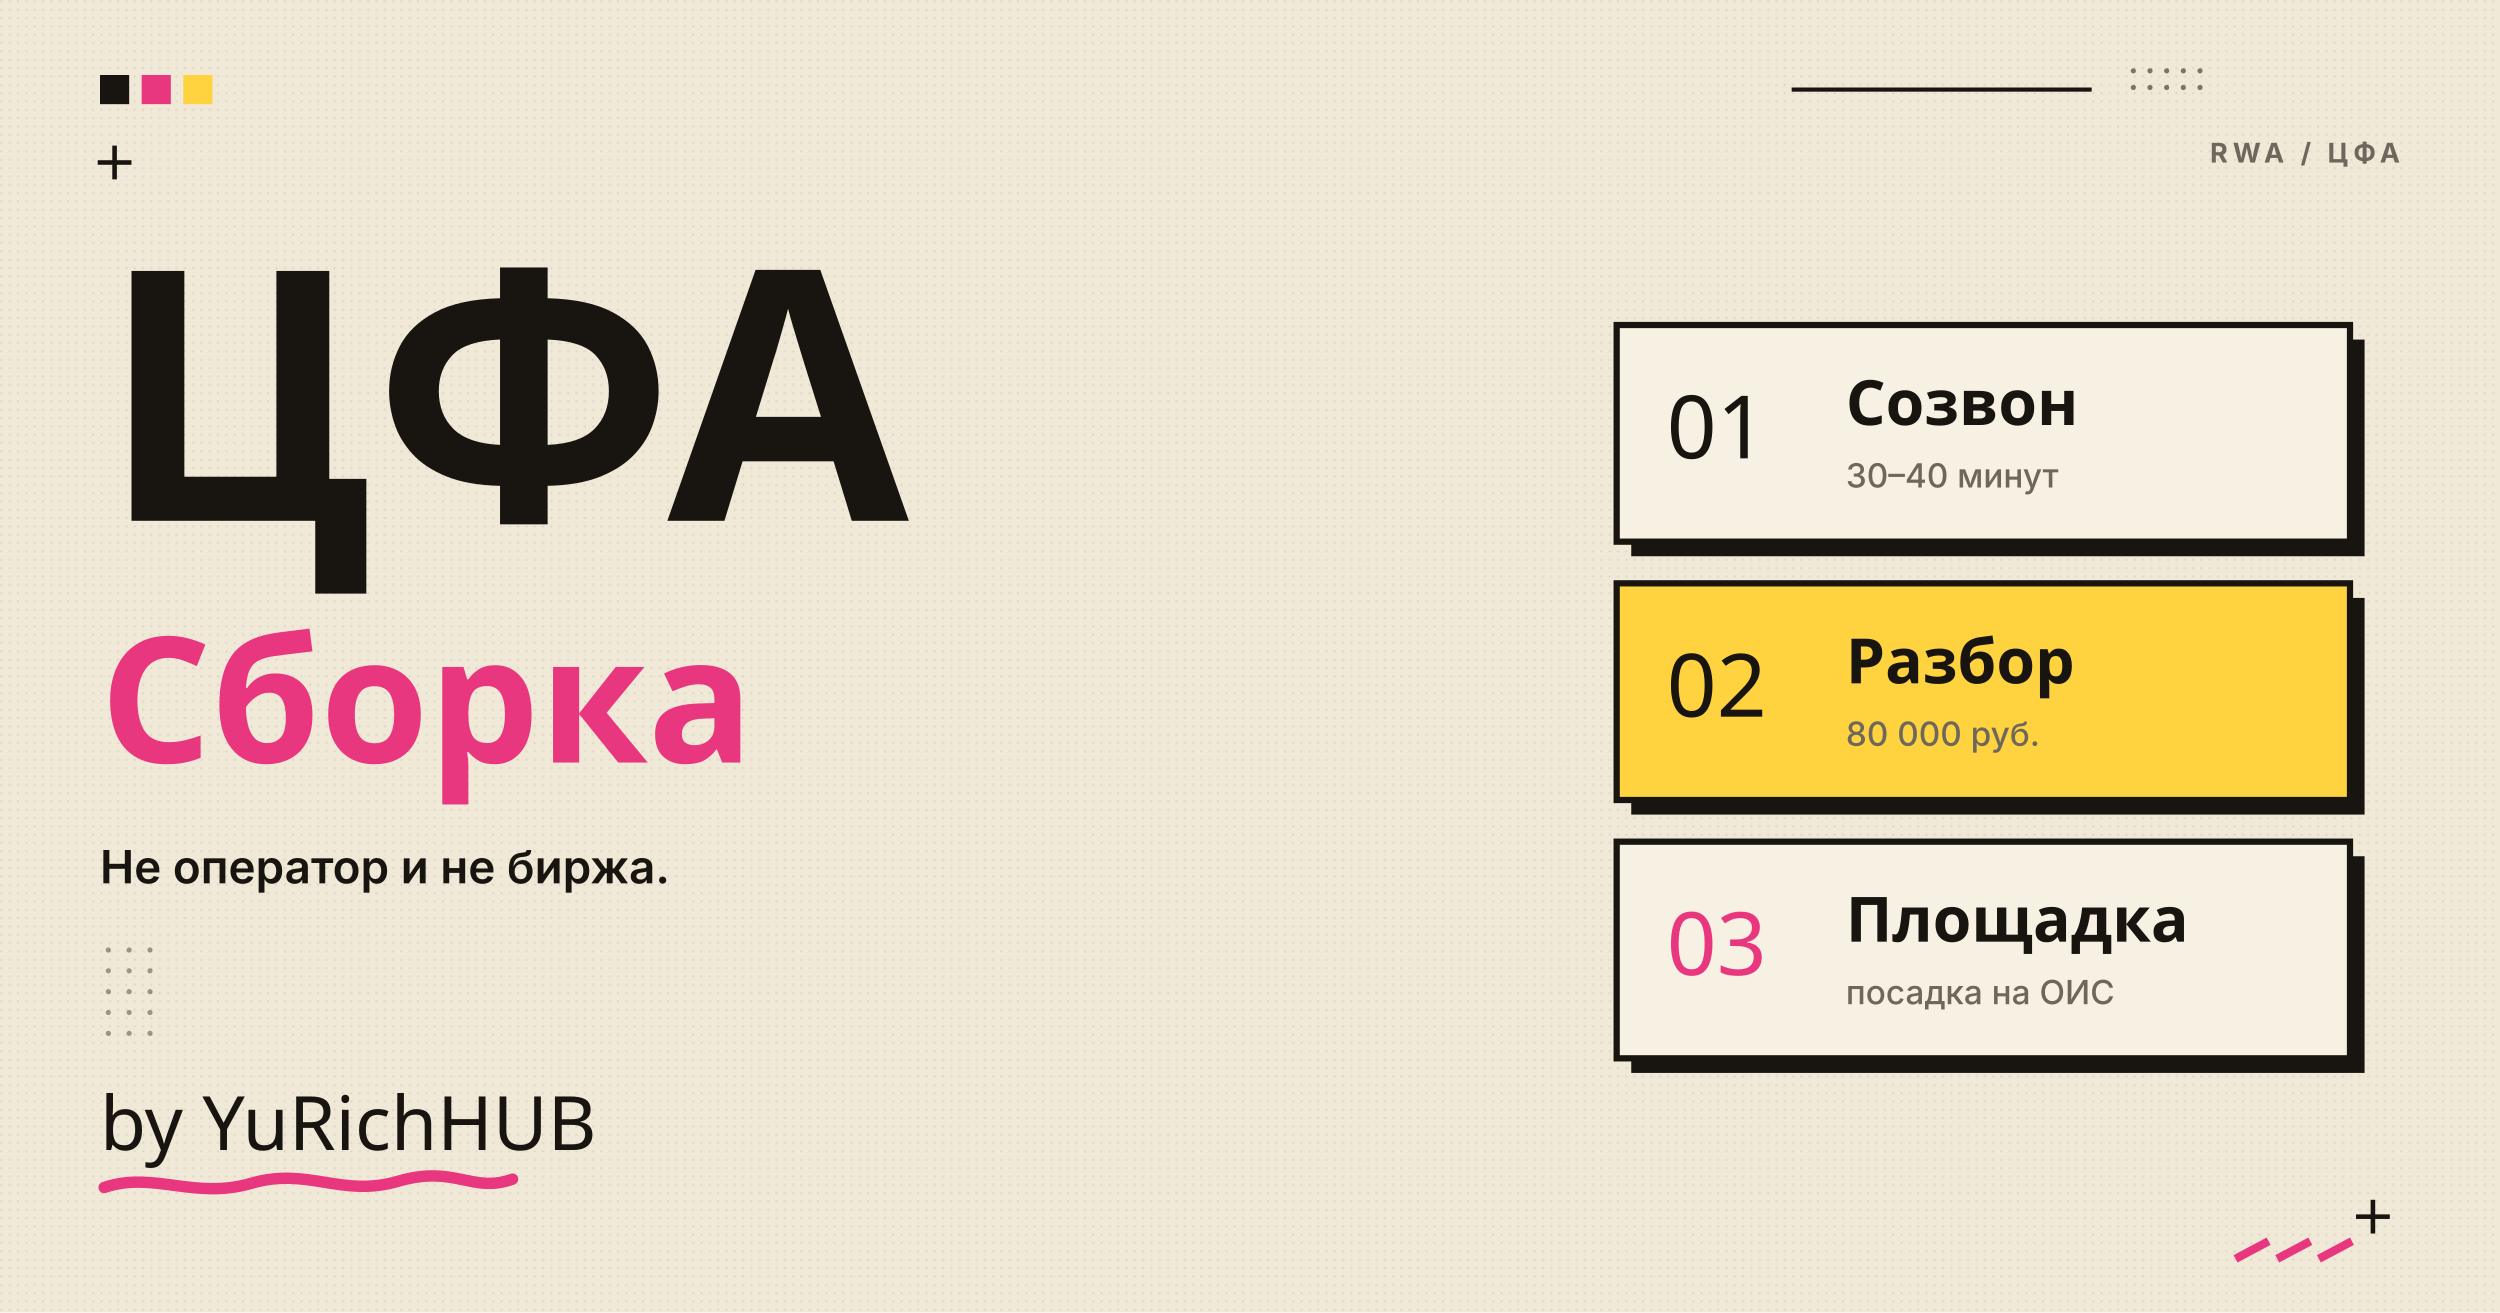
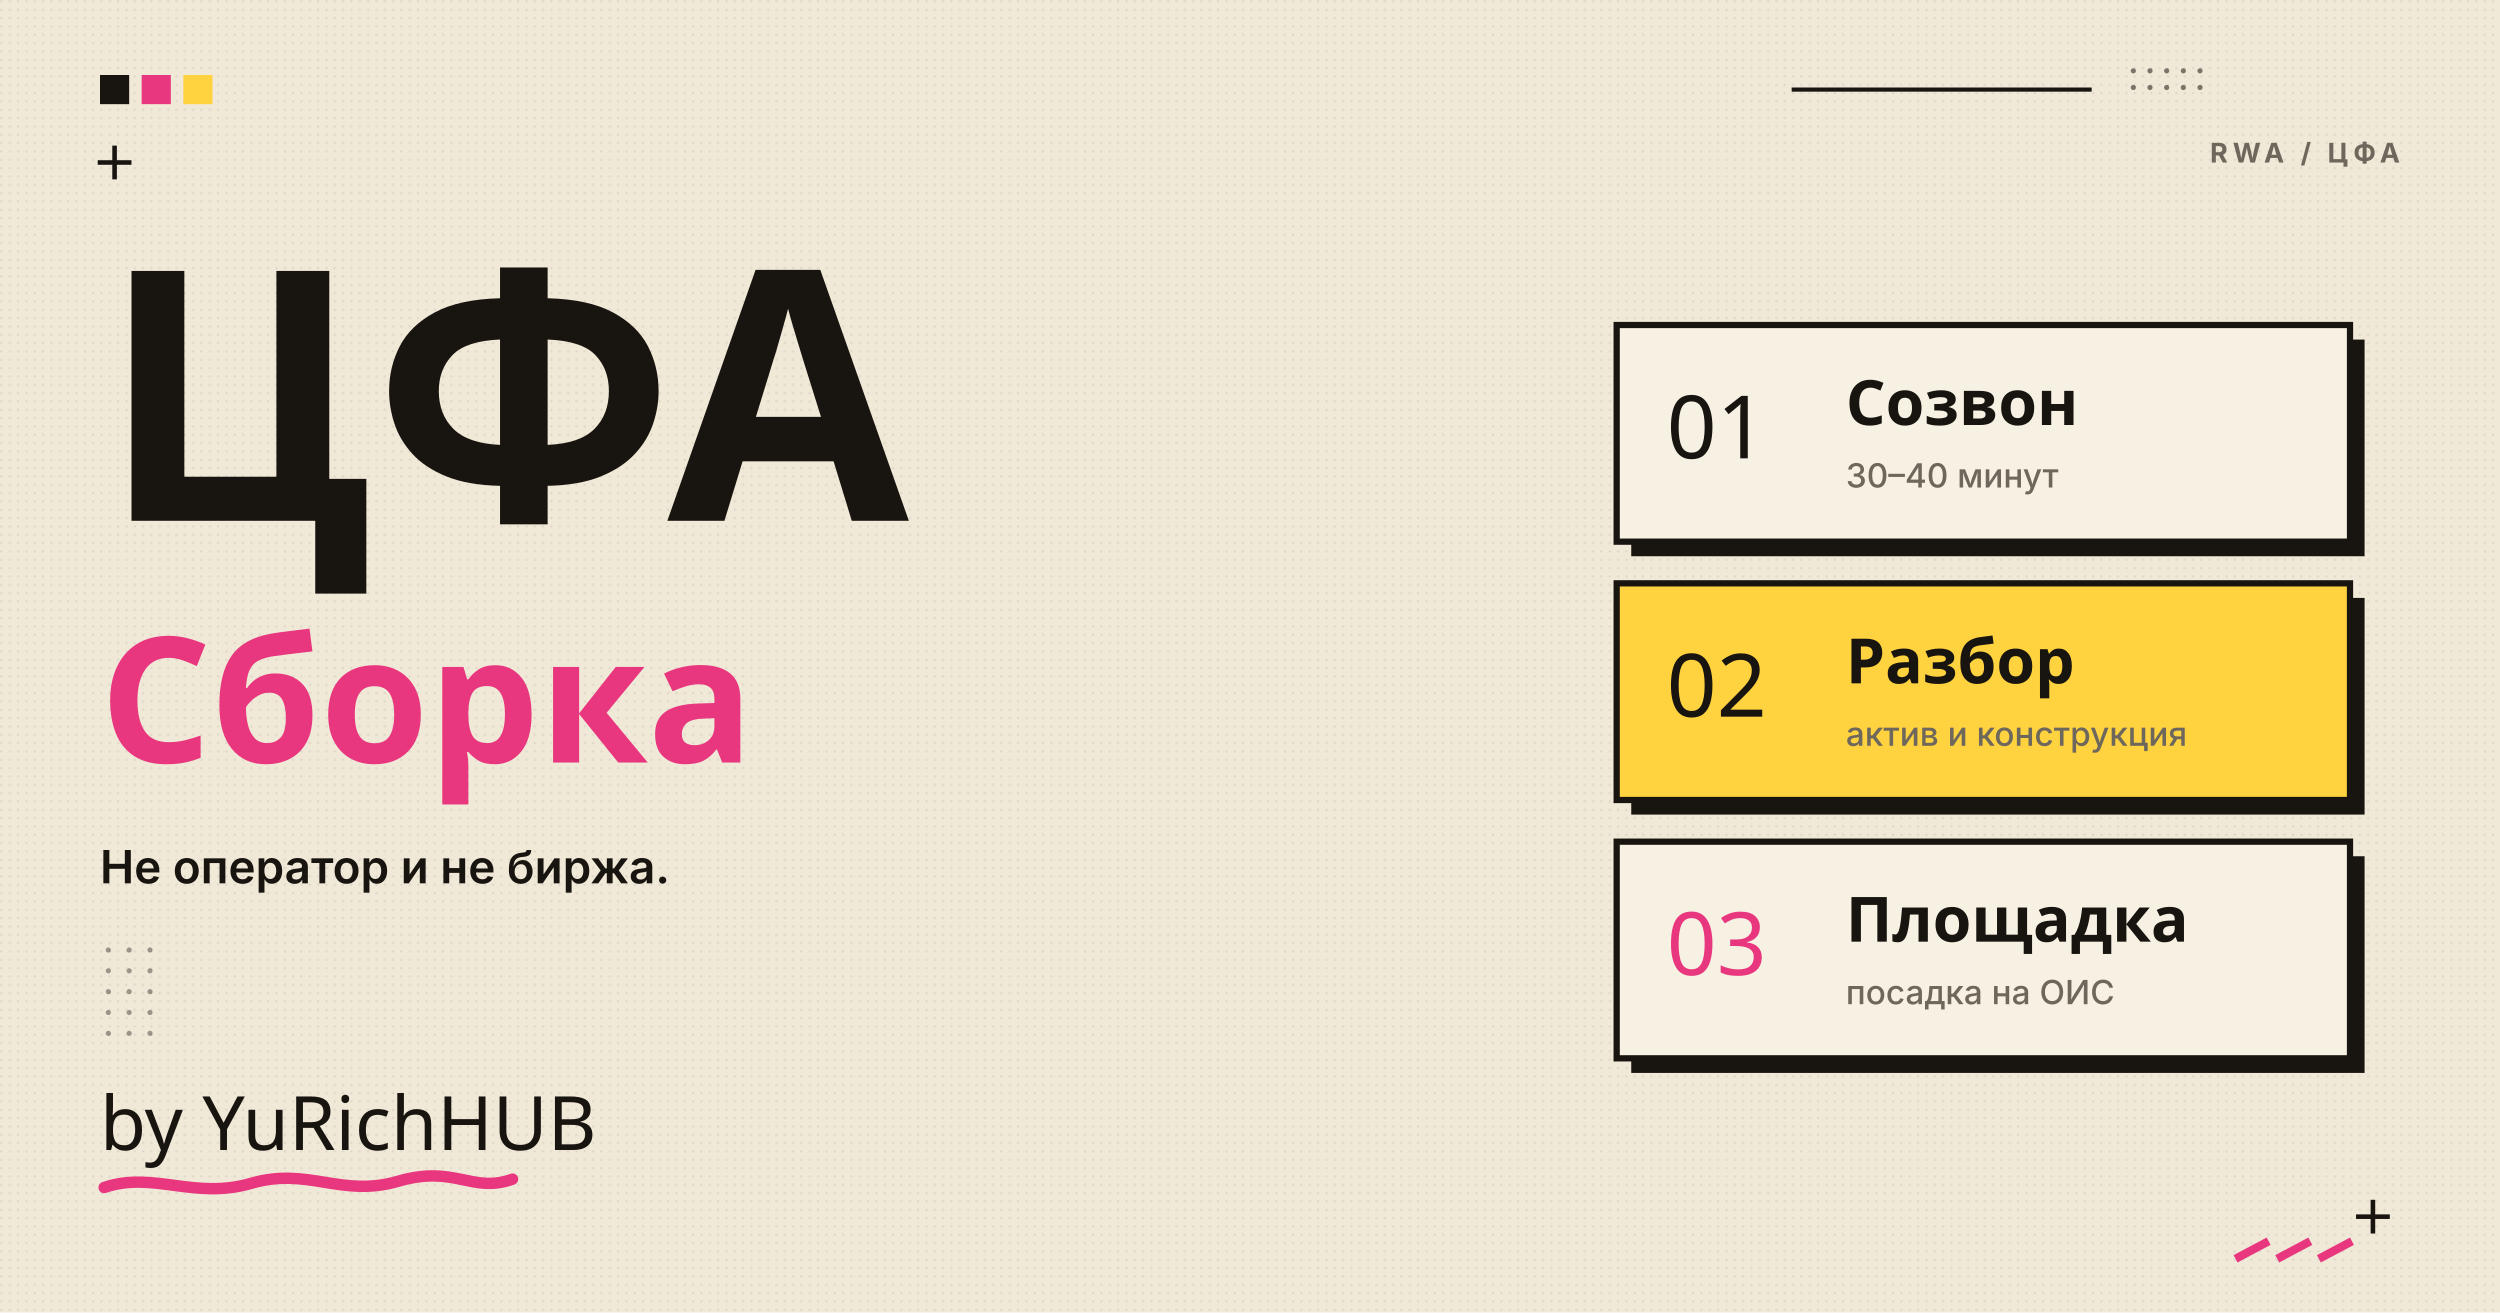
<svg xmlns="http://www.w3.org/2000/svg" width="1200" height="630" viewBox="0 0 1200 630">
  <defs>
    <pattern id="ht" width="4" height="4" patternUnits="userSpaceOnUse">
      <circle cx="0.7" cy="0.7" r="0.55" fill="#18140F" opacity="0.09" />
    </pattern>
  </defs>
  <rect width="1200" height="630" fill="#F1E9D8" />
  <rect width="1200" height="630" fill="url(#ht)" />
  <rect x="48" y="36" width="14" height="14" fill="#18140F" />
  <rect x="68" y="36" width="14" height="14" fill="#E8377E" />
  <rect x="88" y="36" width="14" height="14" fill="#FFD23F" />
  <g stroke="#18140F" stroke-width="2.2" stroke-linecap="square">
    <path d="M48 78 h14 M55 71 v14" />
  </g>
  <line x1="860" y1="43" x2="1004" y2="43" stroke="#18140F" stroke-width="2" />
  <g fill="#18140F" opacity="0.55">
    <circle cx="1024" cy="34" r="1.25" />
    <circle cx="1032" cy="34" r="1.25" />
    <circle cx="1040" cy="34" r="1.25" />
    <circle cx="1048" cy="34" r="1.25" />
    <circle cx="1056" cy="34" r="1.25" />
    <circle cx="1024" cy="42" r="1.25" />
    <circle cx="1032" cy="42" r="1.25" />
    <circle cx="1040" cy="42" r="1.25" />
    <circle cx="1048" cy="42" r="1.25" />
    <circle cx="1056" cy="42" r="1.25" />
  </g>
  <g stroke="#18140F" stroke-width="2.2" stroke-linecap="square">
    <path d="M1132 584 h14 M1139 577 v14" />
  </g>
  <g fill="#E8377E">
    <rect x="1072" y="598" width="18" height="4" transform="rotate(-28 1081 600)" />
    <rect x="1092" y="598" width="18" height="4" transform="rotate(-28 1101 600)" />
    <rect x="1112" y="598" width="18" height="4" transform="rotate(-28 1121 600)" />
  </g>
  <text x="1152" y="78" text-anchor="end" font-family="Inter" font-weight="700" font-size="13" letter-spacing="2.4" fill="#6E675C">RWA / ЦФА</text>
  <text x="48" y="250" font-family="Oswald" font-weight="700" font-size="168" fill="#18140F">ЦФА</text>
  <text x="48" y="366" font-family="Oswald" font-weight="700" font-size="84" fill="#E8377E">Сборка</text>
  <text x="48" y="424" font-family="Inter" font-weight="600" font-size="22" fill="#18140F">Не оператор и не биржа.</text>
  <g fill="#18140F" opacity="0.4">
    <circle cx="52" cy="456" r="1.25" />
    <circle cx="62" cy="456" r="1.25" />
    <circle cx="72" cy="456" r="1.25" />
    <circle cx="52" cy="466" r="1.25" />
    <circle cx="62" cy="466" r="1.25" />
    <circle cx="72" cy="466" r="1.25" />
    <circle cx="52" cy="476" r="1.25" />
    <circle cx="62" cy="476" r="1.25" />
    <circle cx="72" cy="476" r="1.25" />
    <circle cx="52" cy="486" r="1.25" />
    <circle cx="62" cy="486" r="1.25" />
    <circle cx="72" cy="486" r="1.25" />
    <circle cx="52" cy="496" r="1.25" />
    <circle cx="62" cy="496" r="1.25" />
    <circle cx="72" cy="496" r="1.25" />
  </g>
  <text x="48" y="552" font-family="Anton" font-size="36" fill="#18140F">by YuRichHUB</text>
-   <path d="M 50 570     C 73.52 562, 93.12 576, 120.56 568     S 163.68 575, 191.12 567     S 226.4 573, 246 566" fill="none" stroke="#E8377E" stroke-width="5.5" stroke-linecap="round" />
+   <path d="M 50 570 C 73.52 562, 93.12 576, 120.56 568 S 163.68 575, 191.12 567 S 226.4 573, 246 566" fill="none" stroke="#E8377E" stroke-width="5.5" stroke-linecap="round" />
  <g>
    <rect x="783" y="163" width="352" height="104" fill="#18140F" />
    <rect x="776" y="156" width="352" height="104" fill="#F7F1E4" stroke="#18140F" stroke-width="3" />
    <text x="800" y="220" font-family="Anton" font-size="42" fill="#18140F">01</text>
    <text x="886" y="204" font-family="Oswald" font-weight="700" font-size="30" fill="#18140F">Созвон</text>
    <text x="886" y="234" font-family="Inter" font-weight="500" font-size="16" fill="#6E675C">30–40 минут</text>
  </g>
  <g>
    <rect x="783" y="287" width="352" height="104" fill="#18140F" />
    <rect x="776" y="280" width="352" height="104" fill="#FFD23F" stroke="#18140F" stroke-width="3" />
    <text x="800" y="344" font-family="Anton" font-size="42" fill="#18140F">02</text>
    <text x="886" y="328" font-family="Oswald" font-weight="700" font-size="30" fill="#18140F">Разбор</text>
-     <text x="886" y="358" font-family="Inter" font-weight="500" font-size="16" fill="#6E675C">80 000 руб.</text>
+     <text x="886" y="358" font-family="Inter" font-weight="500" font-size="16" fill="#6E675C">актив и конструкция</text>
  </g>
  <g>
    <rect x="783" y="411" width="352" height="104" fill="#18140F" />
    <rect x="776" y="404" width="352" height="104" fill="#F7F1E4" stroke="#18140F" stroke-width="3" />
    <text x="800" y="468" font-family="Anton" font-size="42" fill="#E8377E">03</text>
    <text x="886" y="452" font-family="Oswald" font-weight="700" font-size="30" fill="#18140F">Площадка</text>
    <text x="886" y="482" font-family="Inter" font-weight="500" font-size="16" fill="#6E675C">посадка на ОИС</text>
  </g>
</svg>
